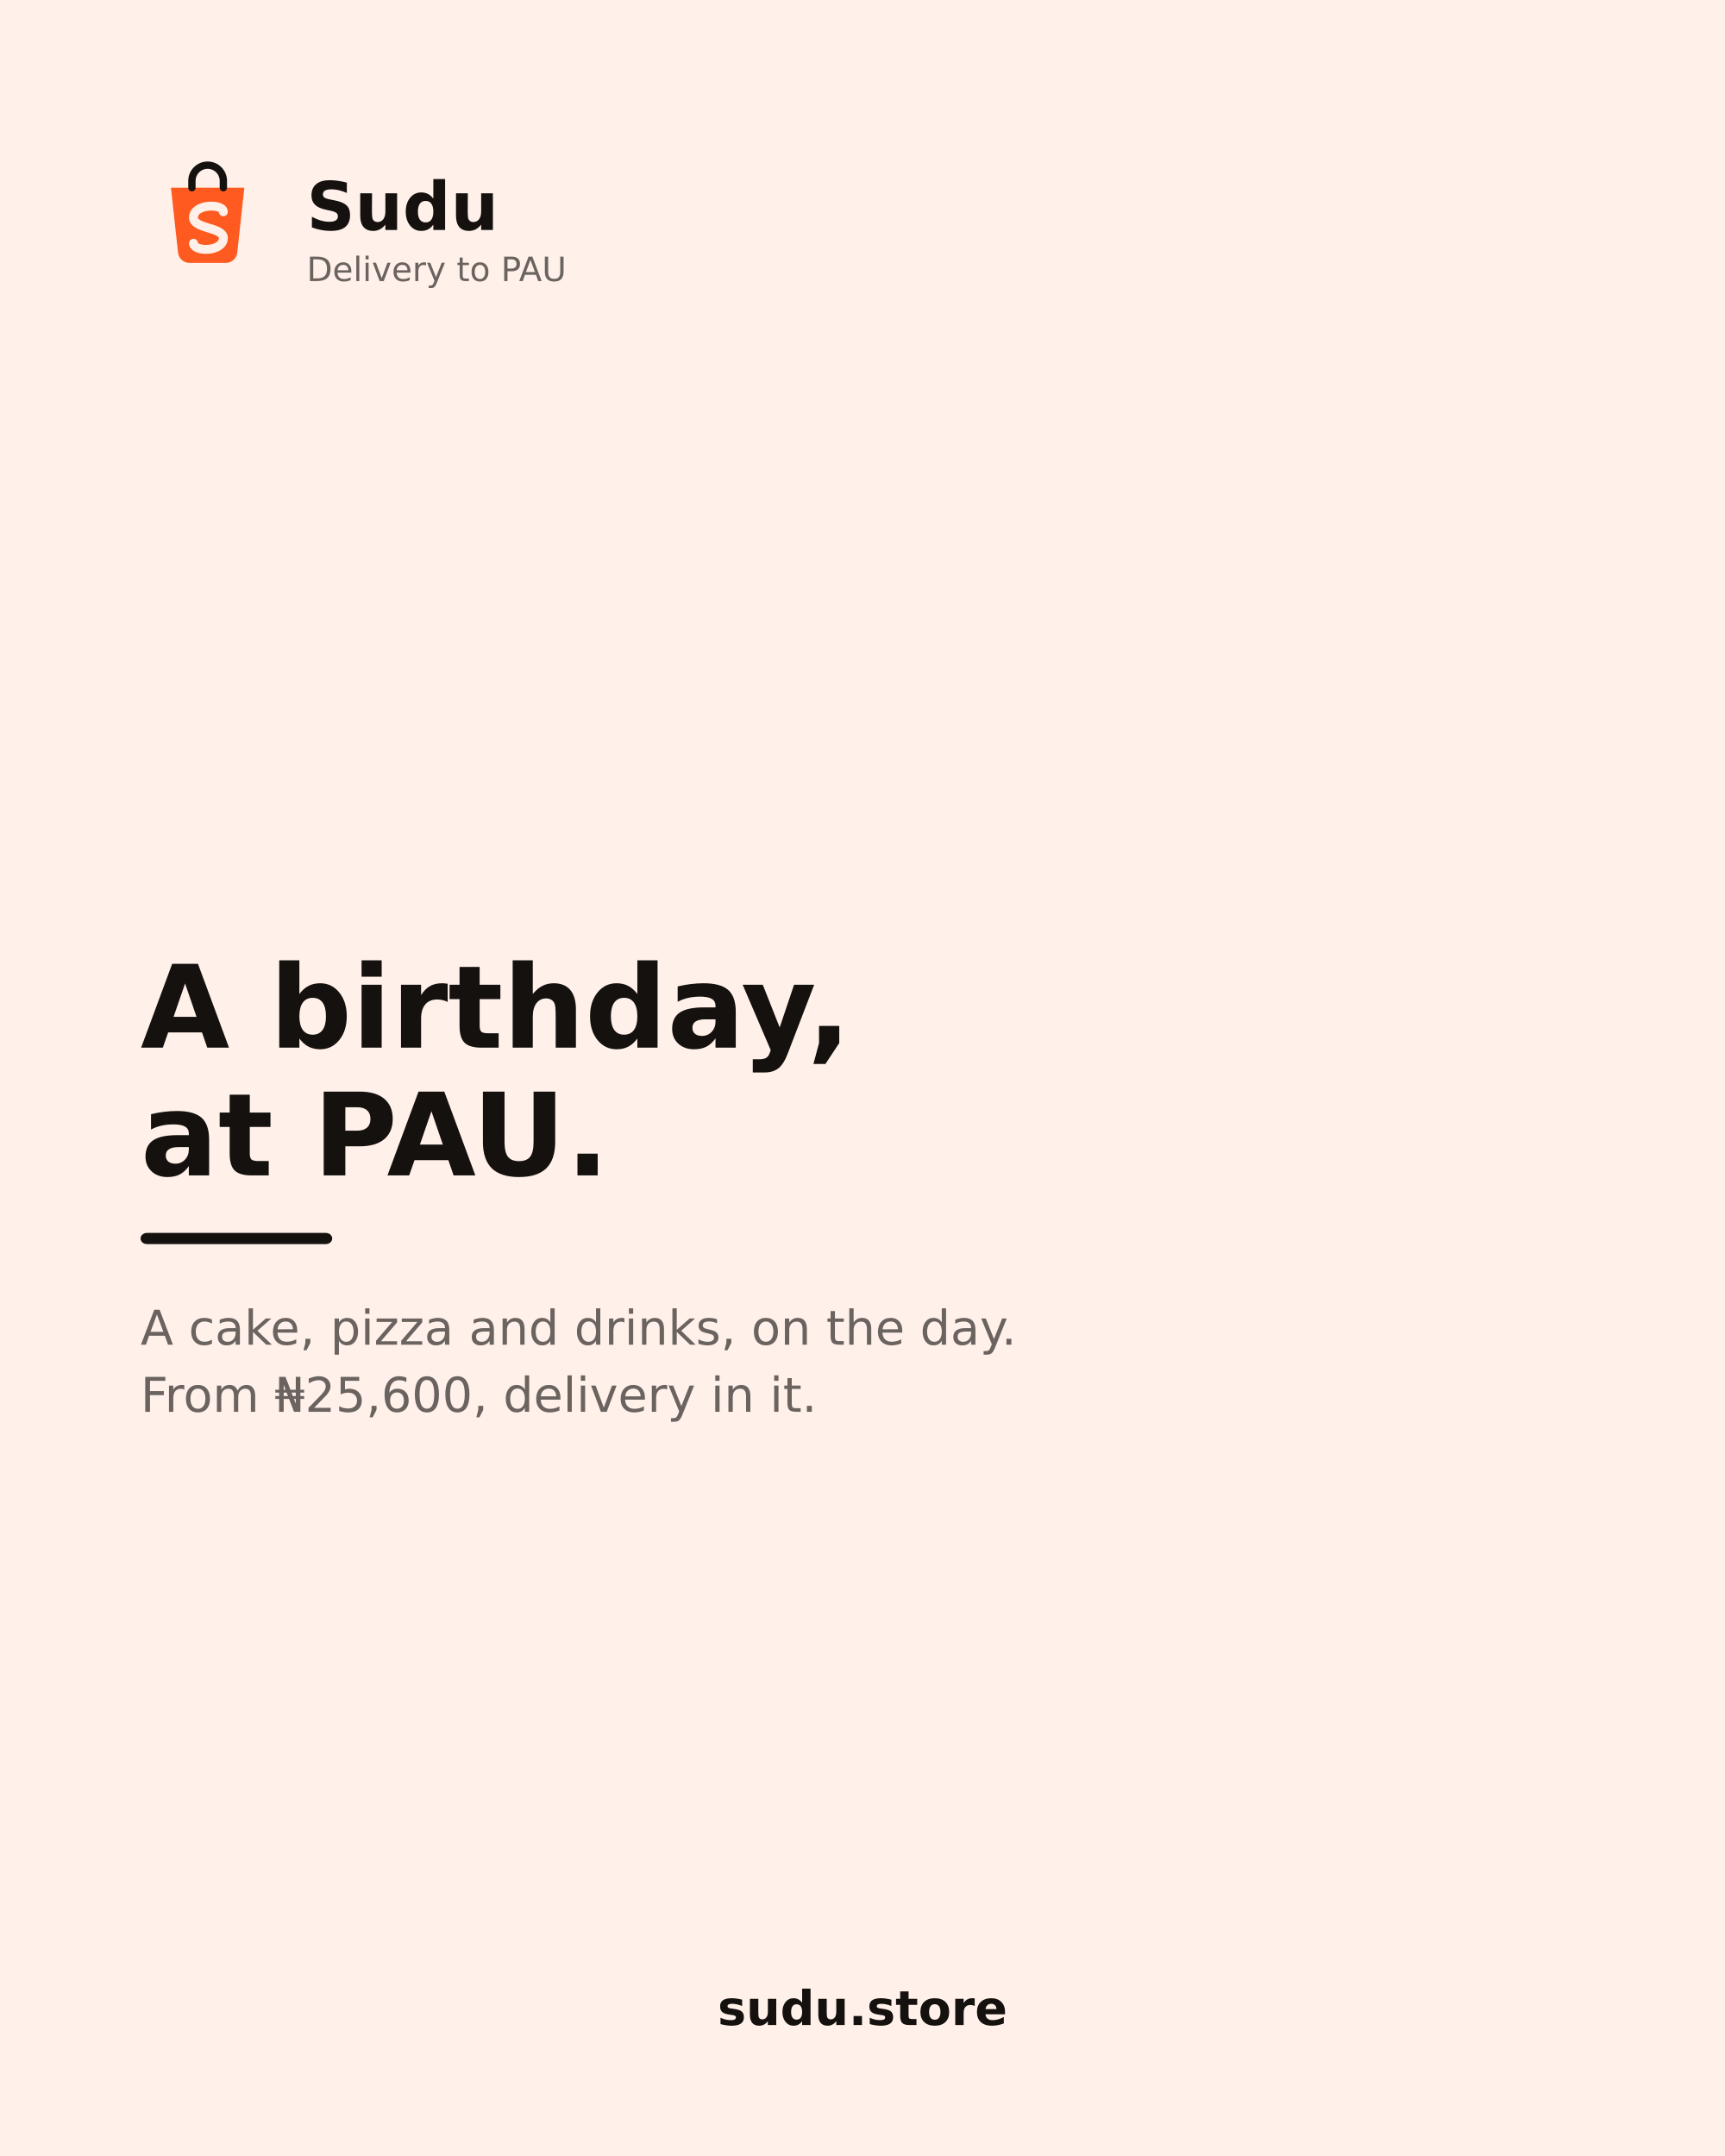
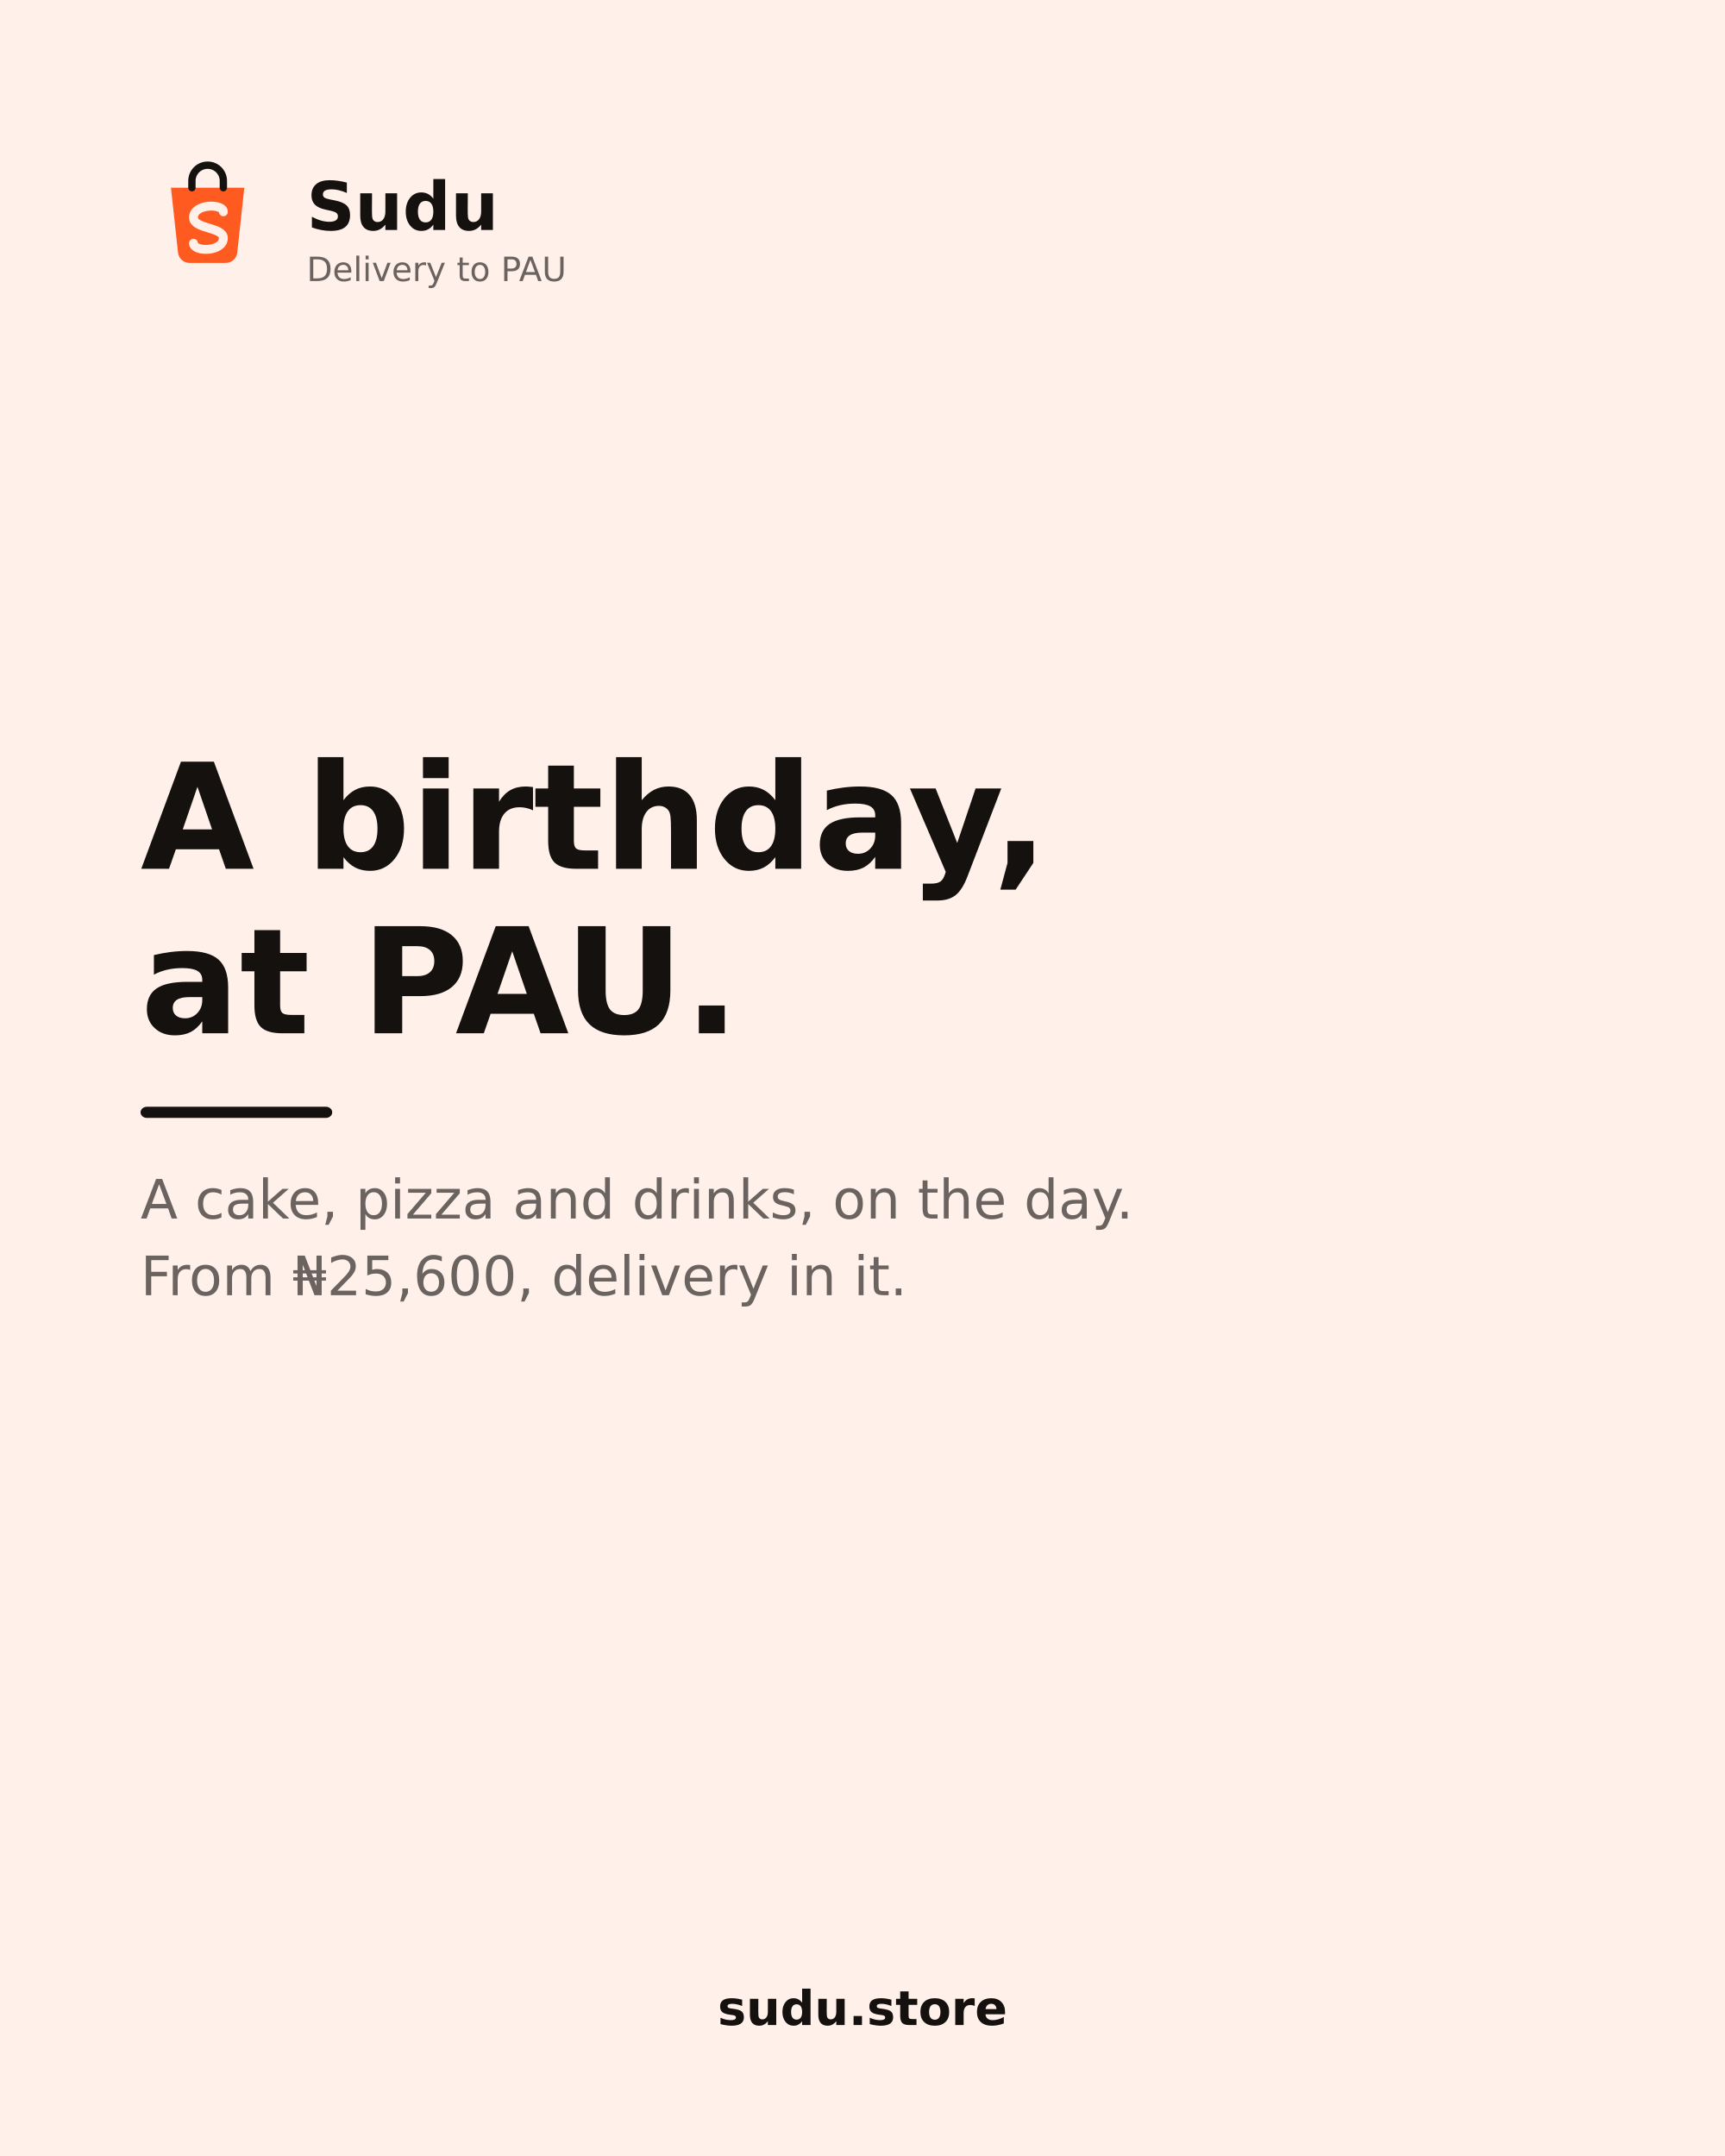
<svg xmlns="http://www.w3.org/2000/svg" width="1080" height="1350" viewBox="0 0 1080 1350">
  <rect width="1080" height="1350" fill="#fff1ea" />
  <g transform="translate(88 88) scale(0.1640625)">
    <rect width="512" height="512" rx="116" fill="#fff1ea" />
    <path d="M116 180h280l-27 248a44 44 0 0 1-44 39H187a44 44 0 0 1-44-39z" fill="#ff5a1f" />
    <path d="M196 180v-26a60 60 0 0 1 120 0v26" fill="none" stroke="#14110f" stroke-width="28" stroke-linecap="round" />
    <path d="M316 272C316 240 202 240 202 294C202 338 316 330 316 372C316 426 202 426 202 392" fill="none" stroke="#fff1ea" stroke-width="34" stroke-linecap="round" />
  </g>
  <text x="192" y="144" font-family="DejaVu Sans" font-size="42" font-weight="bold" fill="#14110f" text-anchor="start">Sudu</text>
  <text x="192" y="176" font-family="DejaVu Sans" font-size="21" font-weight="normal" fill="#6b6360" text-anchor="start">Delivery to PAU</text>
-   <text x="88" y="656" font-family="DejaVu Sans" font-size="72" font-weight="bold" fill="#14110f" text-anchor="start">A birthday,</text>
-   <text x="88" y="736" font-family="DejaVu Sans" font-size="72" font-weight="bold" fill="#14110f" text-anchor="start">at PAU.</text>
-   <rect x="88" y="772" width="120" height="7" rx="4" fill="#14110f" opacity="1" />
-   <text x="88" y="842" font-family="DejaVu Sans" font-size="30" font-weight="normal" fill="#6b6360" text-anchor="start">A cake, pizza and drinks, on the day.</text>
-   <text x="88" y="884" font-family="DejaVu Sans" font-size="30" font-weight="normal" fill="#6b6360" text-anchor="start">From ₦25,600, delivery in it.</text>
+   <text x="88" y="544" font-family="DejaVu Sans" font-size="92" font-weight="bold" fill="#14110f" text-anchor="start">A birthday,</text>
+   <text x="88" y="647" font-family="DejaVu Sans" font-size="92" font-weight="bold" fill="#14110f" text-anchor="start">at PAU.</text>
+   <rect x="88" y="693" width="120" height="7" rx="4" fill="#14110f" opacity="1" />
+   <text x="88" y="763" font-family="DejaVu Sans" font-size="34" font-weight="normal" fill="#6b6360" text-anchor="start">A cake, pizza and drinks, on the day.</text>
+   <text x="88" y="811" font-family="DejaVu Sans" font-size="34" font-weight="normal" fill="#6b6360" text-anchor="start">From ₦25,600, delivery in it.</text>
  <text x="540" y="1268" font-family="DejaVu Sans" font-size="30" font-weight="bold" fill="#14110f" text-anchor="middle">sudu.store</text>
</svg>
